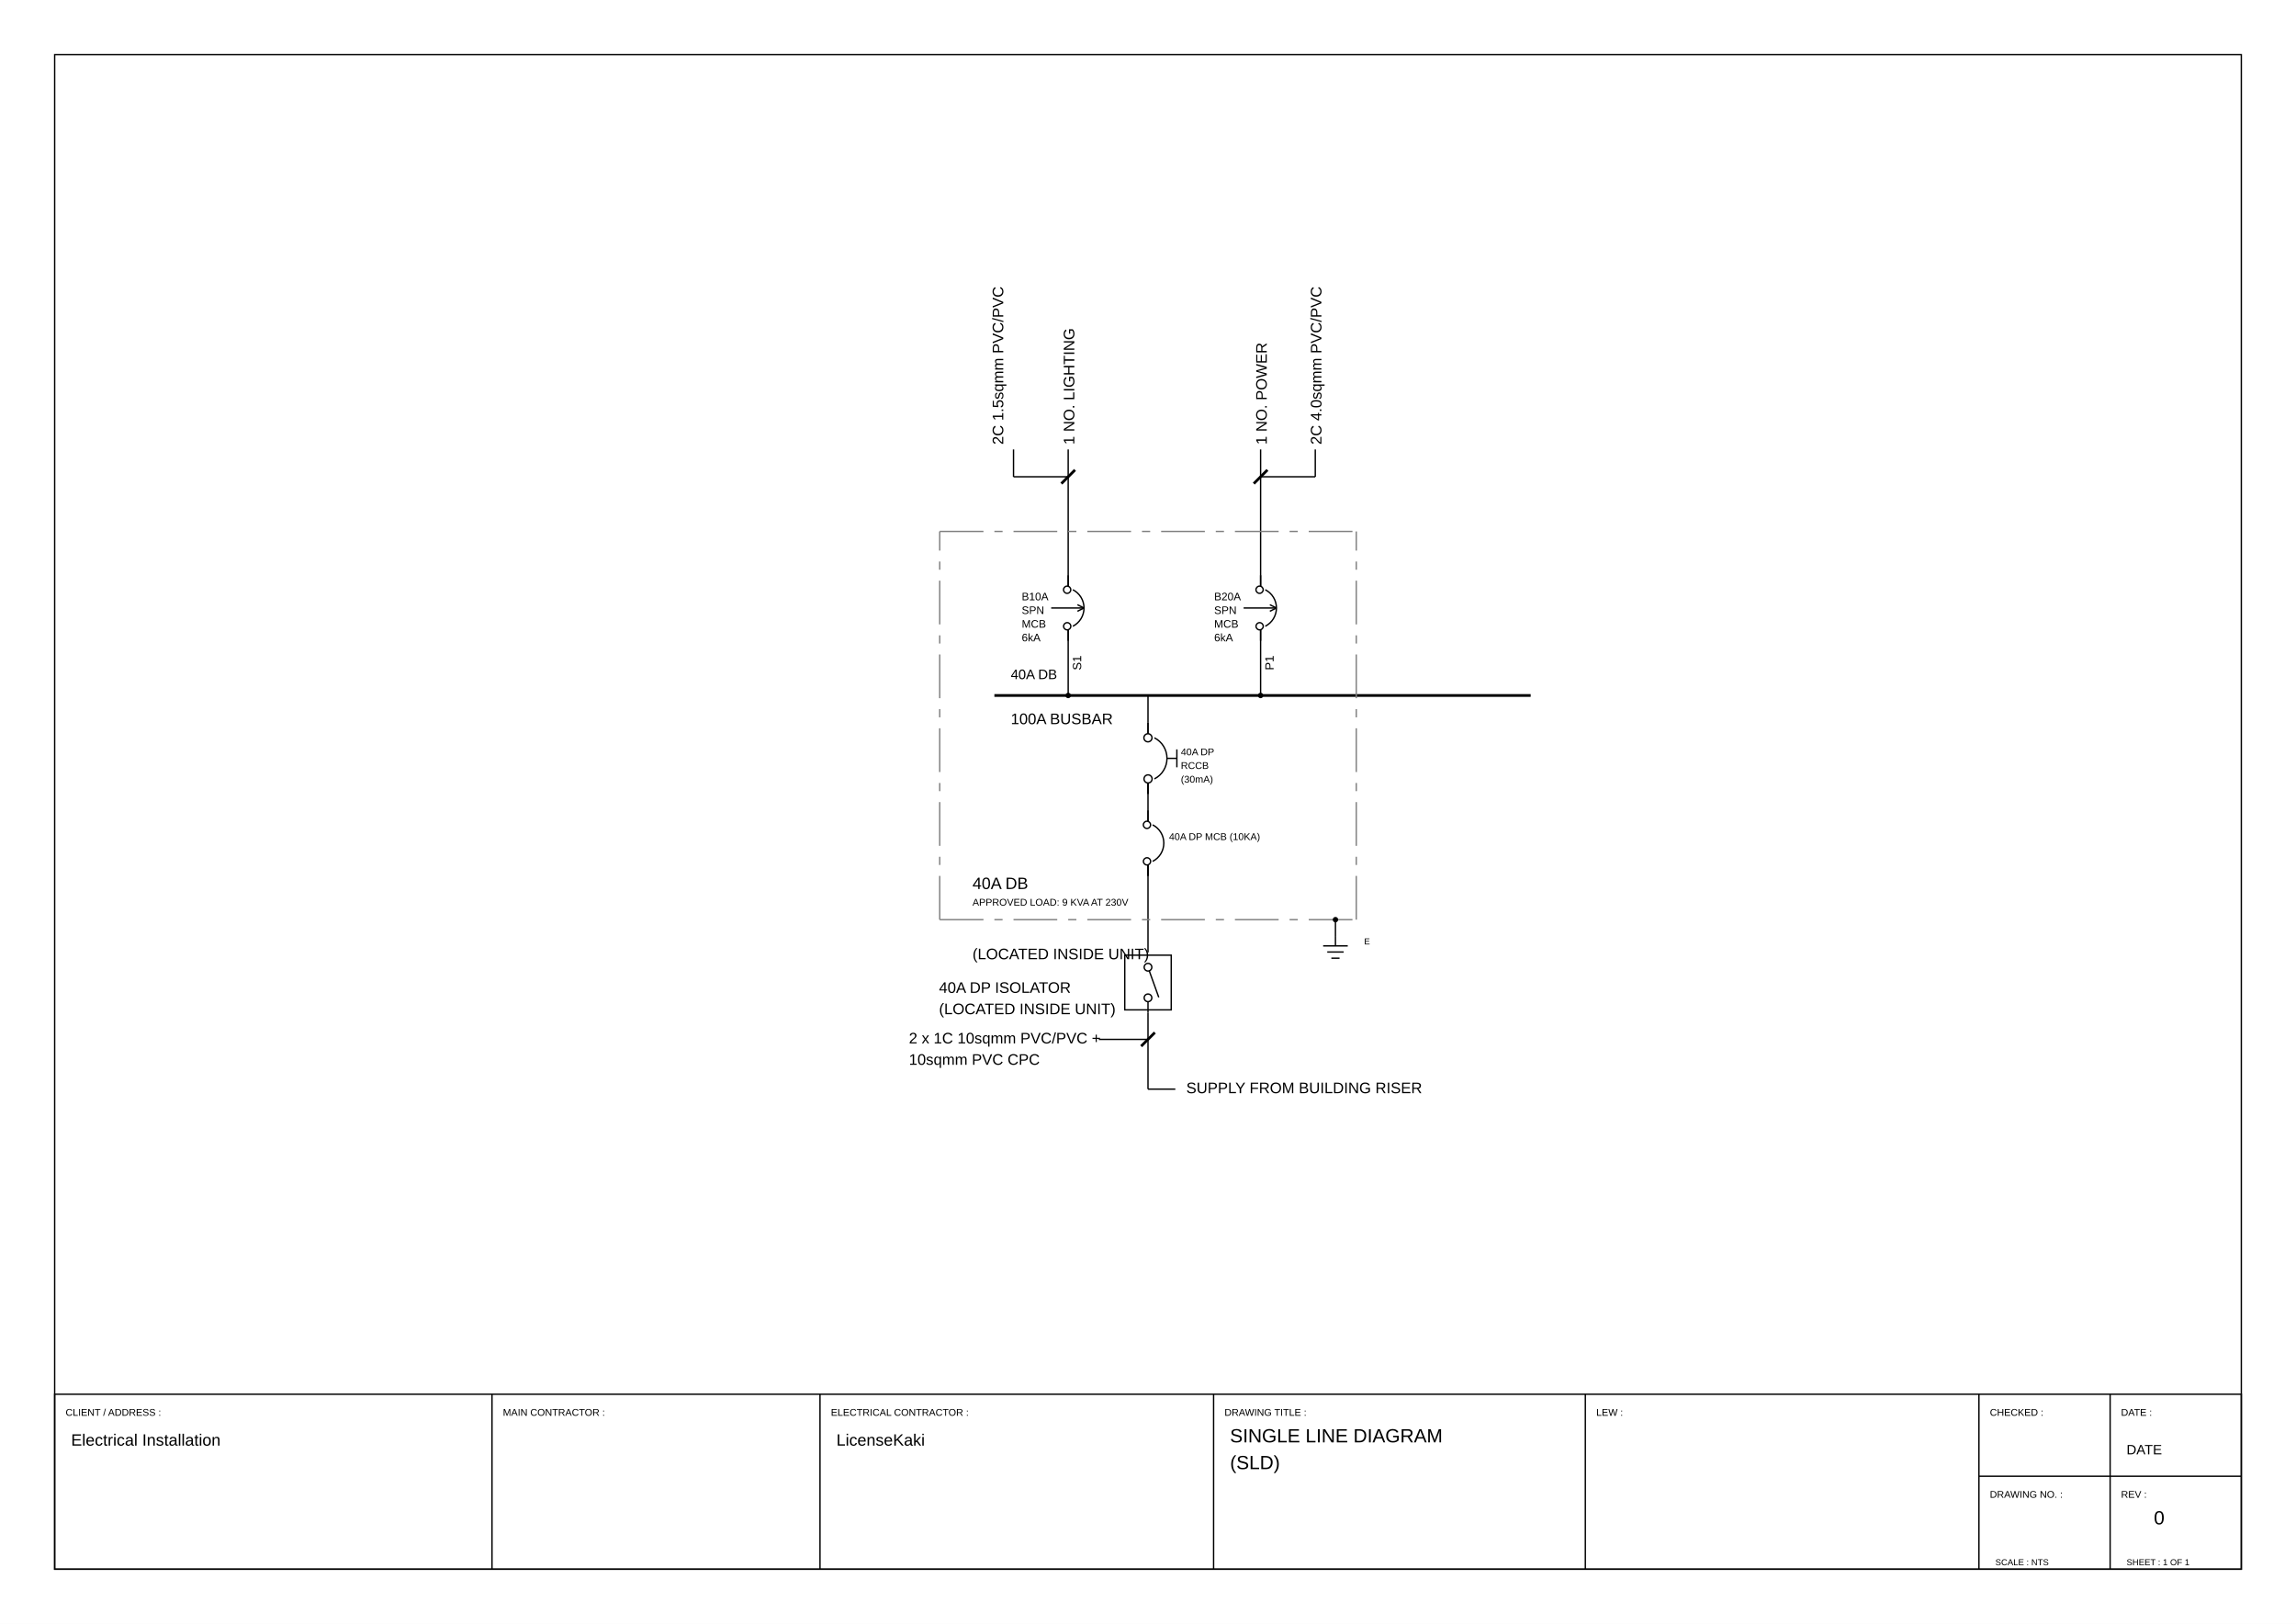
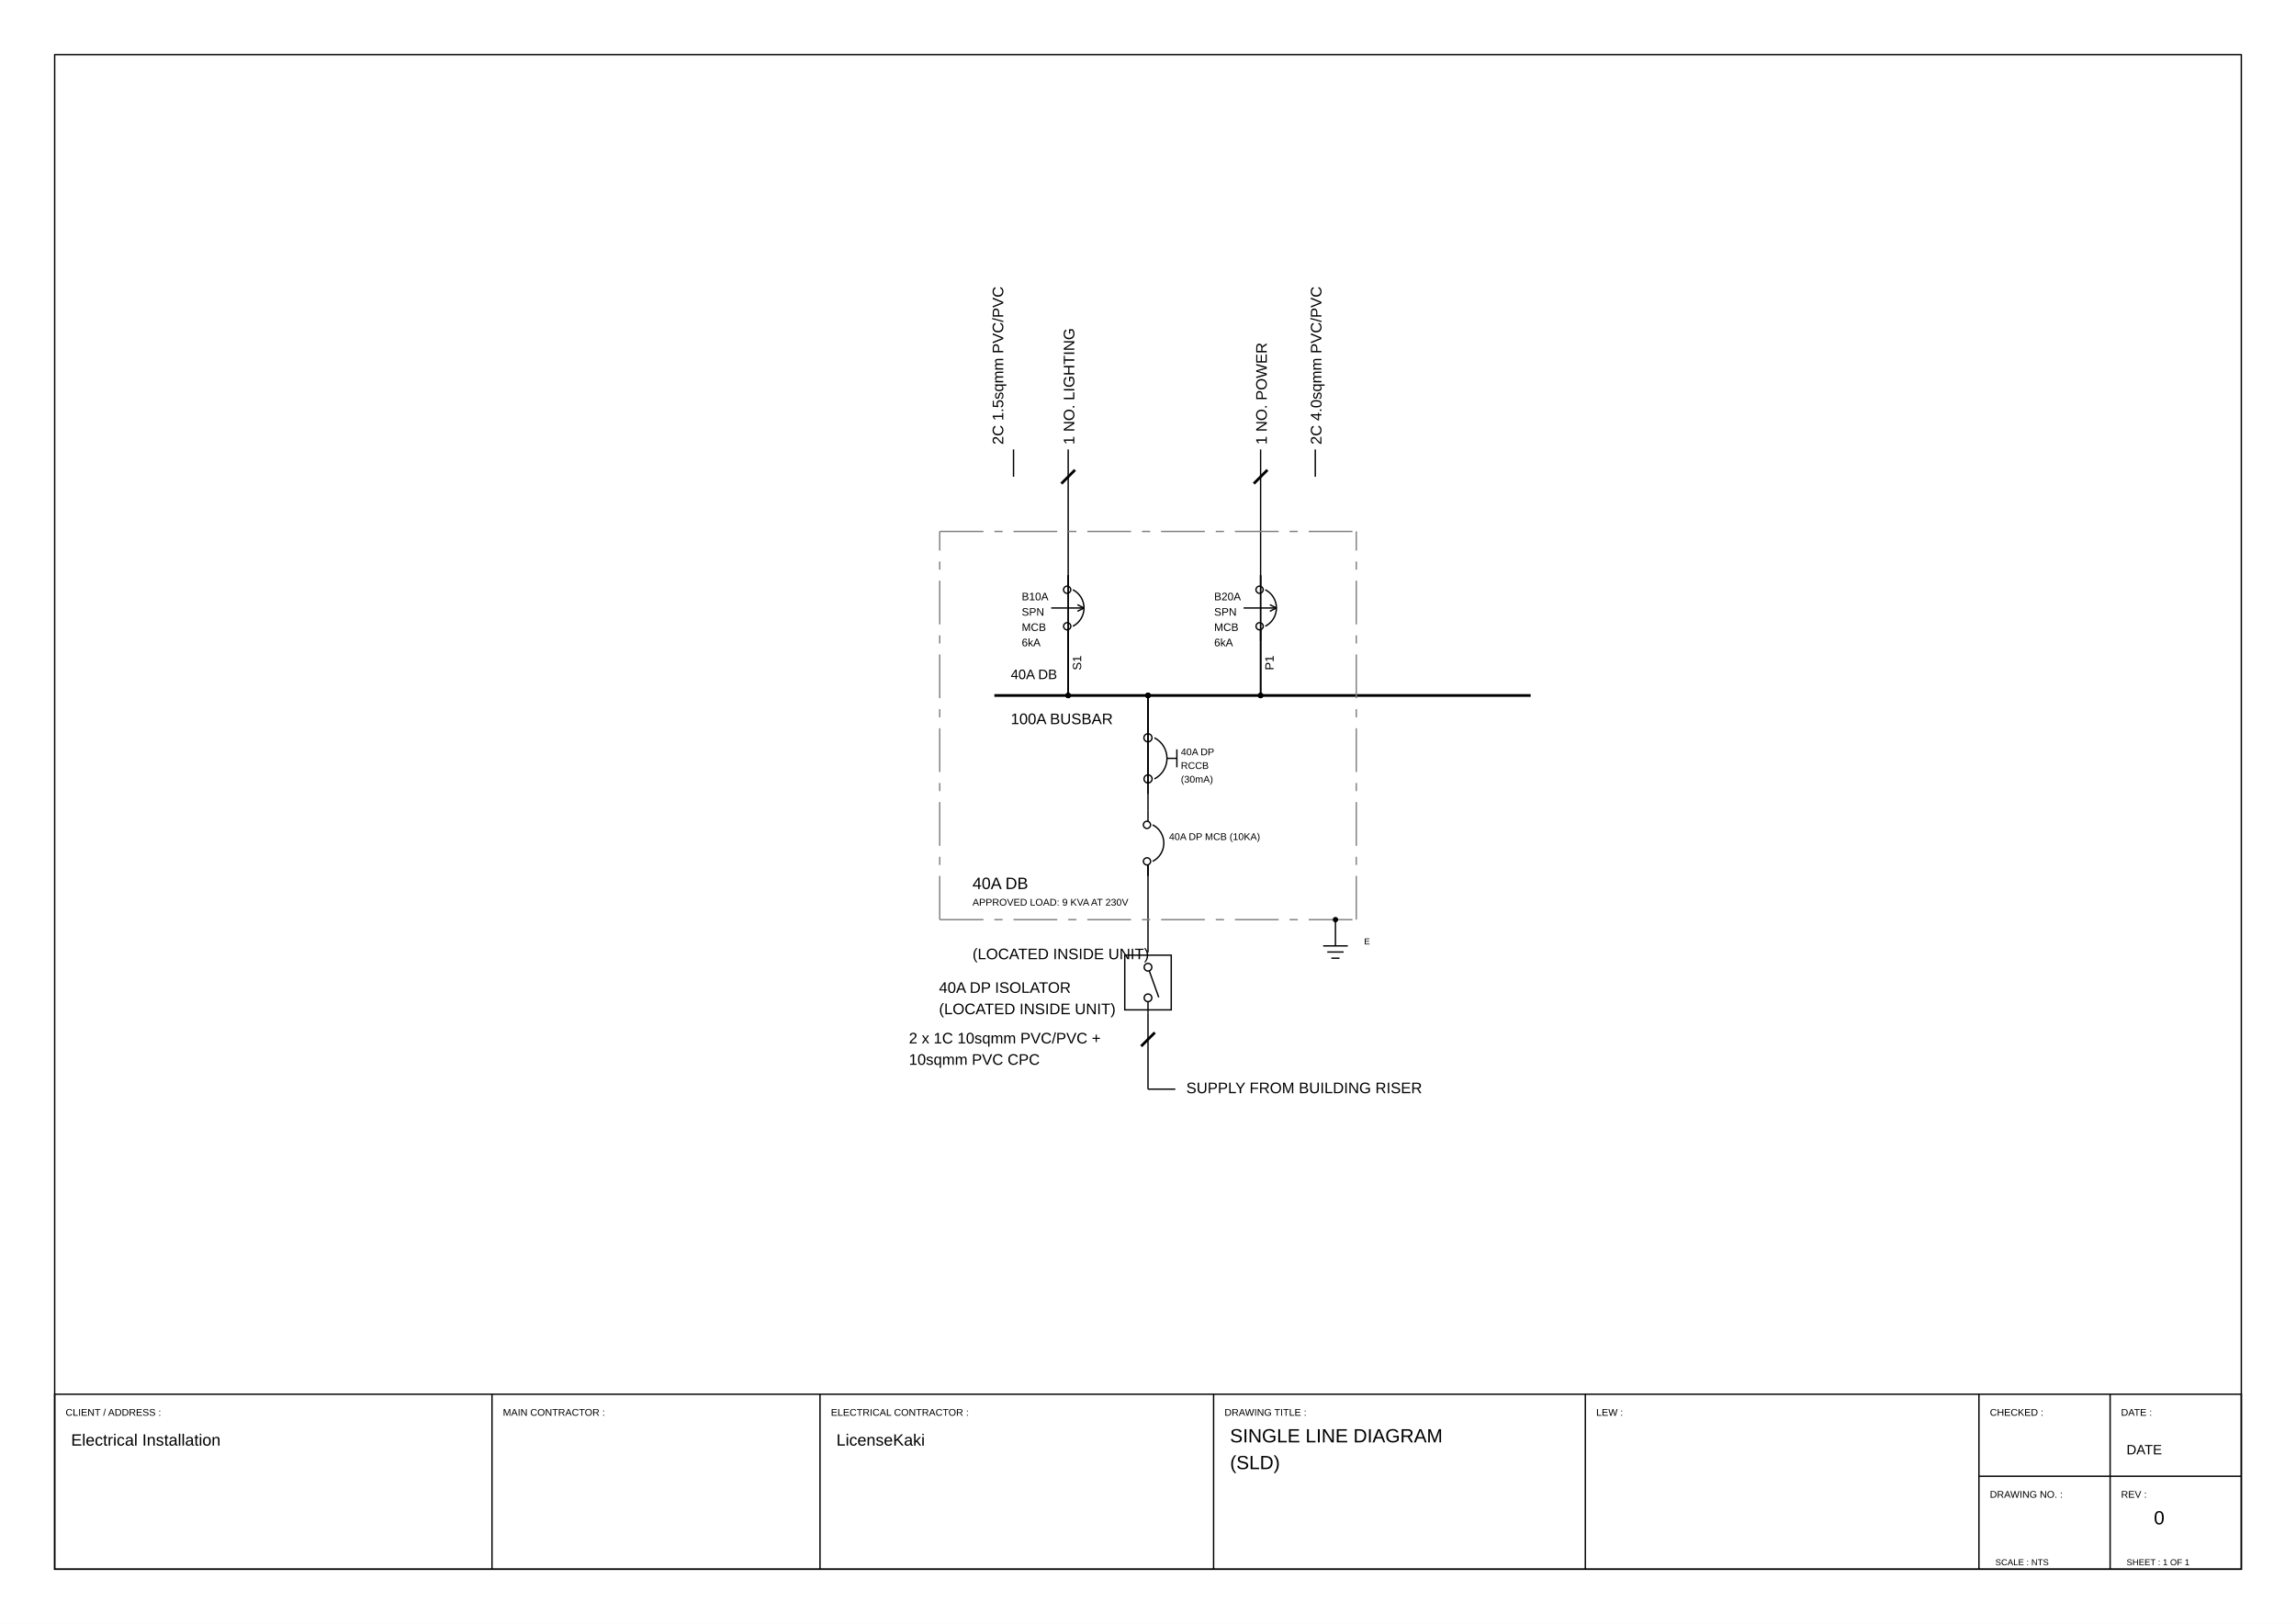
<svg xmlns="http://www.w3.org/2000/svg" viewBox="0 0 420.0 297.0" width="420.0mm" height="297.0mm">
  <rect width="420.0" height="297.0" fill="white" />
  <polygon points="10.00,287.00 410.00,287.00 410.00,10.00 10.00,10.00" stroke="#000000" stroke-width="0.25" fill="none" />
  <polygon points="10.00,287.00 410.00,287.00 410.00,255.00 10.00,255.00" stroke="#000000" stroke-width="0.25" fill="none" />
  <line x1="90.00" y1="255.00" x2="90.00" y2="287.00" stroke="#000000" stroke-width="0.25" fill="none" />
  <line x1="150.00" y1="255.00" x2="150.00" y2="287.00" stroke="#000000" stroke-width="0.25" fill="none" />
  <line x1="222.00" y1="255.00" x2="222.00" y2="287.00" stroke="#000000" stroke-width="0.25" fill="none" />
  <line x1="290.00" y1="255.00" x2="290.00" y2="287.00" stroke="#000000" stroke-width="0.25" fill="none" />
  <line x1="362.00" y1="255.00" x2="362.00" y2="287.00" stroke="#000000" stroke-width="0.25" fill="none" />
  <line x1="362.00" y1="270.00" x2="410.00" y2="270.00" stroke="#000000" stroke-width="0.25" fill="none" />
  <line x1="386.00" y1="255.00" x2="386.00" y2="287.00" stroke="#000000" stroke-width="0.25" fill="none" />
  <text x="12.00" y="258.94" font-family="Arial, Helvetica, sans-serif" font-size="1.8" fill="#000000">CLIENT / ADDRESS :</text>
  <text x="92.00" y="258.94" font-family="Arial, Helvetica, sans-serif" font-size="1.8" fill="#000000">MAIN CONTRACTOR :</text>
  <text x="152.00" y="258.94" font-family="Arial, Helvetica, sans-serif" font-size="1.8" fill="#000000">ELECTRICAL CONTRACTOR :</text>
  <text x="224.00" y="258.94" font-family="Arial, Helvetica, sans-serif" font-size="1.8" fill="#000000">DRAWING TITLE :</text>
  <text x="292.00" y="258.94" font-family="Arial, Helvetica, sans-serif" font-size="1.8" fill="#000000">LEW :</text>
  <text x="364.00" y="258.94" font-family="Arial, Helvetica, sans-serif" font-size="1.8" fill="#000000">CHECKED :</text>
  <text x="388.00" y="258.94" font-family="Arial, Helvetica, sans-serif" font-size="1.8" fill="#000000">DATE :</text>
  <text x="364.00" y="273.94" font-family="Arial, Helvetica, sans-serif" font-size="1.8" fill="#000000">DRAWING NO. :</text>
  <text x="388.00" y="273.94" font-family="Arial, Helvetica, sans-serif" font-size="1.8" fill="#000000">REV :</text>
  <text x="217.00" y="199.94" font-family="Arial, Helvetica, sans-serif" font-size="2.8" fill="#000000">SUPPLY FROM BUILDING RISER</text>
  <text x="166.26" y="190.84" font-family="Arial, Helvetica, sans-serif" font-size="2.8" fill="#000000">
    <tspan x="166.26">2 x 1C 10sqmm PVC/PVC +</tspan>
    <tspan x="166.26" dy="3.9">10sqmm PVC CPC</tspan>
  </text>
  <circle cx="210.00" cy="182.50" r="0.70" stroke="#000000" stroke-width="0.25" fill="none" />
  <circle cx="210.00" cy="176.90" r="0.70" stroke="#000000" stroke-width="0.25" fill="none" />
  <polyline points="210.23,177.56 211.97,182.41" stroke="#000000" stroke-width="0.25" fill="none" />
  <polygon points="205.75,184.70 214.25,184.70 214.25,174.70 205.75,174.70" stroke="#000000" stroke-width="0.25" fill="none" />
  <text x="171.77" y="181.59" font-family="Arial, Helvetica, sans-serif" font-size="2.8" fill="#000000">
    <tspan x="171.77">40A DP ISOLATOR</tspan>
    <tspan x="171.77" dy="3.9">(LOCATED INSIDE UNIT)</tspan>
  </text>
  <path d="M 210.85,157.54 A 3.75,3.75 0 0,0 210.85,150.86" stroke="#000000" stroke-width="0.25" fill="none" />
  <circle cx="209.81" cy="150.86" r="0.66" stroke="#000000" stroke-width="0.25" fill="none" />
  <circle cx="209.82" cy="157.54" r="0.66" stroke="#000000" stroke-width="0.25" fill="none" />
  <line x1="210.00" y1="158.20" x2="210.00" y2="160.20" stroke="#000000" stroke-width="0.25" fill="none" />
  <line x1="210.00" y1="150.20" x2="210.00" y2="148.20" stroke="#000000" stroke-width="0.25" fill="none" />
  <text x="213.85" y="153.64" font-family="Arial, Helvetica, sans-serif" font-size="1.8" fill="#000000">40A DP MCB (10KA)</text>
  <path d="M 211.17,142.46 A 4.22,4.22 0 0,0 211.17,134.94" stroke="#000000" stroke-width="0.25" fill="none" />
  <circle cx="209.99" cy="134.94" r="0.74" stroke="#000000" stroke-width="0.25" fill="none" />
  <circle cx="210.01" cy="142.46" r="0.74" stroke="#000000" stroke-width="0.25" fill="none" />
  <line x1="213.47" y1="138.70" x2="215.28" y2="138.70" stroke="#000000" stroke-width="0.25" fill="none" />
  <line x1="215.28" y1="140.34" x2="215.28" y2="137.06" stroke="#000000" stroke-width="0.25" fill="none" />
  <line x1="210.00" y1="143.20" x2="210.00" y2="145.20" stroke="#000000" stroke-width="0.25" fill="none" />
  <line x1="210.00" y1="134.20" x2="210.00" y2="132.20" stroke="#000000" stroke-width="0.25" fill="none" />
  <text x="216.01" y="138.14" font-family="Arial, Helvetica, sans-serif" font-size="1.8" fill="#000000">
    <tspan x="216.01">40A DP</tspan>
    <tspan x="216.01" dy="2.5">RCCB </tspan>
    <tspan x="216.01" dy="2.5">(30mA)</tspan>
  </text>
  <line x1="181.90" y1="127.20" x2="280.00" y2="127.20" stroke="#000000" stroke-width="0.50" fill="none" />
  <text x="184.90" y="124.20" font-family="Arial, Helvetica, sans-serif" font-size="2.5" fill="#000000">40A DB</text>
  <text x="184.90" y="132.44" font-family="Arial, Helvetica, sans-serif" font-size="2.8" fill="#000000">100A BUSBAR</text>
  <text x="196.90" y="123.46" font-family="Arial, Helvetica, sans-serif" font-size="2.2" fill="#000000" transform="rotate(-90.0,196.90,122.58)">S1</text>
  <path d="M 196.25,114.54 A 3.75,3.75 0 0,0 196.25,107.86" stroke="#000000" stroke-width="0.25" fill="none" />
  <circle cx="195.21" cy="107.86" r="0.66" stroke="#000000" stroke-width="0.25" fill="none" />
  <circle cx="195.22" cy="114.54" r="0.66" stroke="#000000" stroke-width="0.25" fill="none" />
  <line x1="195.40" y1="115.20" x2="195.40" y2="117.20" stroke="#000000" stroke-width="0.25" fill="none" />
  <line x1="195.40" y1="107.20" x2="195.40" y2="105.20" stroke="#000000" stroke-width="0.25" fill="none" />
  <line x1="192.29" y1="111.20" x2="198.29" y2="111.20" stroke="#000000" stroke-width="0.25" fill="none" />
  <line x1="198.29" y1="111.20" x2="197.09" y2="110.60" stroke="#000000" stroke-width="0.25" fill="none" />
  <line x1="198.29" y1="111.20" x2="197.09" y2="111.80" stroke="#000000" stroke-width="0.25" fill="none" />
-   <text x="186.90" y="109.80" font-family="Arial, Helvetica, sans-serif" font-size="2.0" fill="#000000">B10A</text>
-   <text x="186.90" y="112.30" font-family="Arial, Helvetica, sans-serif" font-size="2.0" fill="#000000">SPN</text>
-   <text x="186.90" y="114.80" font-family="Arial, Helvetica, sans-serif" font-size="2.0" fill="#000000">MCB</text>
-   <text x="186.90" y="117.30" font-family="Arial, Helvetica, sans-serif" font-size="2.0" fill="#000000">6kA</text>
+   <text x="186.90" y="109.80" font-family="Arial, Helvetica, sans-serif" font-size="2.0" fill="#000000">
+     <tspan x="186.90">B10A</tspan>
+     <tspan x="186.90" dy="2.8">SPN</tspan>
+     <tspan x="186.90" dy="2.8">MCB</tspan>
+     <tspan x="186.90" dy="2.8">6kA</tspan>
+   </text>
  <text x="195.40" y="82.44" font-family="Arial, Helvetica, sans-serif" font-size="2.8" fill="#000000" transform="rotate(-90.0,195.40,81.32)">1 NO. LIGHTING</text>
  <text x="232.10" y="123.46" font-family="Arial, Helvetica, sans-serif" font-size="2.2" fill="#000000" transform="rotate(-90.0,232.10,122.58)">P1</text>
  <path d="M 231.45,114.54 A 3.75,3.75 0 0,0 231.45,107.86" stroke="#000000" stroke-width="0.25" fill="none" />
  <circle cx="230.41" cy="107.86" r="0.66" stroke="#000000" stroke-width="0.25" fill="none" />
  <circle cx="230.42" cy="114.54" r="0.66" stroke="#000000" stroke-width="0.25" fill="none" />
  <line x1="230.60" y1="115.20" x2="230.60" y2="117.20" stroke="#000000" stroke-width="0.25" fill="none" />
  <line x1="230.60" y1="107.20" x2="230.60" y2="105.20" stroke="#000000" stroke-width="0.25" fill="none" />
  <line x1="227.49" y1="111.20" x2="233.49" y2="111.20" stroke="#000000" stroke-width="0.25" fill="none" />
  <line x1="233.49" y1="111.20" x2="232.29" y2="110.60" stroke="#000000" stroke-width="0.25" fill="none" />
  <line x1="233.49" y1="111.20" x2="232.29" y2="111.80" stroke="#000000" stroke-width="0.25" fill="none" />
-   <text x="222.10" y="109.80" font-family="Arial, Helvetica, sans-serif" font-size="2.0" fill="#000000">B20A</text>
-   <text x="222.10" y="112.30" font-family="Arial, Helvetica, sans-serif" font-size="2.0" fill="#000000">SPN</text>
-   <text x="222.10" y="114.80" font-family="Arial, Helvetica, sans-serif" font-size="2.0" fill="#000000">MCB</text>
-   <text x="222.10" y="117.30" font-family="Arial, Helvetica, sans-serif" font-size="2.0" fill="#000000">6kA</text>
+   <text x="222.10" y="109.80" font-family="Arial, Helvetica, sans-serif" font-size="2.0" fill="#000000">
+     <tspan x="222.10">B20A</tspan>
+     <tspan x="222.10" dy="2.8">SPN</tspan>
+     <tspan x="222.10" dy="2.8">MCB</tspan>
+     <tspan x="222.10" dy="2.8">6kA</tspan>
+   </text>
  <text x="230.60" y="82.44" font-family="Arial, Helvetica, sans-serif" font-size="2.8" fill="#000000" transform="rotate(-90.0,230.60,81.32)">1 NO. POWER</text>
  <text x="182.40" y="82.44" font-family="Arial, Helvetica, sans-serif" font-size="2.8" fill="#000000" transform="rotate(-90.0,182.40,81.32)">2C 1.5sqmm PVC/PVC</text>
  <text x="240.60" y="82.44" font-family="Arial, Helvetica, sans-serif" font-size="2.8" fill="#000000" transform="rotate(-90.0,240.60,81.32)">2C 4.0sqmm PVC/PVC</text>
  <text x="177.90" y="162.60" font-family="Arial, Helvetica, sans-serif" font-size="3.0" fill="#000000">40A DB</text>
  <text x="177.90" y="165.64" font-family="Arial, Helvetica, sans-serif" font-size="1.8" fill="#000000">APPROVED LOAD: 9 KVA AT 230V</text>
  <text x="177.90" y="175.44" font-family="Arial, Helvetica, sans-serif" font-size="2.8" fill="#000000">(LOCATED INSIDE UNIT)</text>
  <line x1="244.29" y1="171.20" x2="244.29" y2="173.00" stroke="#000000" stroke-width="0.25" fill="none" />
  <line x1="242.04" y1="173.00" x2="246.54" y2="173.00" stroke="#000000" stroke-width="0.25" fill="none" />
  <line x1="242.79" y1="174.12" x2="245.79" y2="174.12" stroke="#000000" stroke-width="0.25" fill="none" />
  <line x1="243.54" y1="175.25" x2="245.04" y2="175.25" stroke="#000000" stroke-width="0.25" fill="none" />
  <text x="249.54" y="172.73" font-family="Arial, Helvetica, sans-serif" font-size="1.6" fill="#000000">E</text>
  <line x1="210.00" y1="199.20" x2="215.00" y2="199.20" stroke="#000000" stroke-width="0.25" fill="none" />
  <line x1="210.00" y1="199.20" x2="210.00" y2="185.20" stroke="#000000" stroke-width="0.25" fill="none" />
-   <line x1="210.00" y1="190.10" x2="201.00" y2="190.10" stroke="#000000" stroke-width="0.25" fill="none" />
  <line x1="210.00" y1="185.20" x2="210.00" y2="183.20" stroke="#000000" stroke-width="0.25" fill="none" />
  <line x1="210.00" y1="174.20" x2="210.00" y2="172.20" stroke="#000000" stroke-width="0.25" fill="none" />
  <line x1="210.00" y1="172.20" x2="210.00" y2="158.20" stroke="#000000" stroke-width="0.25" fill="none" />
  <line x1="210.00" y1="160.20" x2="210.00" y2="158.20" stroke="#000000" stroke-width="0.25" fill="none" />
-   <line x1="210.00" y1="150.20" x2="210.00" y2="148.20" stroke="#000000" stroke-width="0.25" fill="none" />
-   <line x1="210.00" y1="148.20" x2="210.00" y2="143.20" stroke="#000000" stroke-width="0.25" fill="none" />
-   <line x1="210.00" y1="145.20" x2="210.00" y2="143.20" stroke="#000000" stroke-width="0.25" fill="none" />
-   <line x1="210.00" y1="134.20" x2="210.00" y2="132.20" stroke="#000000" stroke-width="0.25" fill="none" />
+   <line x1="210.00" y1="127.20" x2="210.00" y2="148.20" stroke="#000000" stroke-width="0.25" fill="none" />
+   <line x1="210.00" y1="127.20" x2="210.00" y2="143.20" stroke="#000000" stroke-width="0.25" fill="none" />
+   <line x1="210.00" y1="127.20" x2="210.00" y2="143.20" stroke="#000000" stroke-width="0.25" fill="none" />
+   <line x1="210.00" y1="127.20" x2="210.00" y2="132.20" stroke="#000000" stroke-width="0.25" fill="none" />
  <line x1="210.00" y1="132.20" x2="210.00" y2="127.20" stroke="#000000" stroke-width="0.25" fill="none" />
  <line x1="195.40" y1="127.20" x2="195.40" y2="115.20" stroke="#000000" stroke-width="0.25" fill="none" />
-   <line x1="195.40" y1="107.20" x2="195.40" y2="105.20" stroke="#000000" stroke-width="0.25" fill="none" />
-   <line x1="195.40" y1="105.20" x2="195.40" y2="82.20" stroke="#000000" stroke-width="0.25" fill="none" />
+   <line x1="195.40" y1="127.20" x2="195.40" y2="105.20" stroke="#000000" stroke-width="0.25" fill="none" />
+   <line x1="195.40" y1="127.20" x2="195.40" y2="82.20" stroke="#000000" stroke-width="0.25" fill="none" />
  <line x1="230.60" y1="127.20" x2="230.60" y2="115.20" stroke="#000000" stroke-width="0.25" fill="none" />
-   <line x1="230.60" y1="107.20" x2="230.60" y2="105.20" stroke="#000000" stroke-width="0.25" fill="none" />
-   <line x1="230.60" y1="105.20" x2="230.60" y2="82.20" stroke="#000000" stroke-width="0.25" fill="none" />
-   <line x1="185.40" y1="87.20" x2="195.40" y2="87.20" stroke="#000000" stroke-width="0.25" fill="none" />
+   <line x1="230.60" y1="127.20" x2="230.60" y2="105.20" stroke="#000000" stroke-width="0.25" fill="none" />
+   <line x1="230.60" y1="127.20" x2="230.60" y2="82.20" stroke="#000000" stroke-width="0.25" fill="none" />
  <line x1="185.40" y1="87.20" x2="185.40" y2="82.20" stroke="#000000" stroke-width="0.25" fill="none" />
-   <line x1="230.60" y1="87.20" x2="240.60" y2="87.20" stroke="#000000" stroke-width="0.25" fill="none" />
  <line x1="240.60" y1="87.20" x2="240.60" y2="82.20" stroke="#000000" stroke-width="0.25" fill="none" />
  <line x1="244.29" y1="168.20" x2="244.29" y2="171.20" stroke="#000000" stroke-width="0.25" fill="none" />
  <line x1="208.75" y1="191.35" x2="211.25" y2="188.85" stroke="#000000" stroke-width="0.50" fill="none" />
  <line x1="194.15" y1="88.45" x2="196.65" y2="85.95" stroke="#000000" stroke-width="0.50" fill="none" />
  <line x1="229.35" y1="88.45" x2="231.85" y2="85.95" stroke="#000000" stroke-width="0.50" fill="none" />
  <line x1="171.90" y1="168.20" x2="179.90" y2="168.20" stroke="#808080" stroke-width="0.25" fill="none" />
  <line x1="181.90" y1="168.20" x2="183.40" y2="168.20" stroke="#808080" stroke-width="0.25" fill="none" />
  <line x1="185.40" y1="168.20" x2="193.40" y2="168.20" stroke="#808080" stroke-width="0.25" fill="none" />
  <line x1="195.40" y1="168.20" x2="196.90" y2="168.20" stroke="#808080" stroke-width="0.25" fill="none" />
  <line x1="198.90" y1="168.20" x2="206.90" y2="168.20" stroke="#808080" stroke-width="0.25" fill="none" />
  <line x1="208.90" y1="168.20" x2="210.40" y2="168.20" stroke="#808080" stroke-width="0.25" fill="none" />
  <line x1="212.40" y1="168.20" x2="220.40" y2="168.20" stroke="#808080" stroke-width="0.25" fill="none" />
  <line x1="222.40" y1="168.20" x2="223.90" y2="168.20" stroke="#808080" stroke-width="0.25" fill="none" />
  <line x1="225.90" y1="168.20" x2="233.90" y2="168.20" stroke="#808080" stroke-width="0.25" fill="none" />
  <line x1="235.90" y1="168.20" x2="237.40" y2="168.20" stroke="#808080" stroke-width="0.25" fill="none" />
  <line x1="239.40" y1="168.20" x2="247.40" y2="168.20" stroke="#808080" stroke-width="0.25" fill="none" />
  <line x1="171.90" y1="97.20" x2="179.90" y2="97.20" stroke="#808080" stroke-width="0.25" fill="none" />
  <line x1="181.90" y1="97.20" x2="183.40" y2="97.20" stroke="#808080" stroke-width="0.25" fill="none" />
  <line x1="185.40" y1="97.20" x2="193.40" y2="97.20" stroke="#808080" stroke-width="0.25" fill="none" />
  <line x1="195.40" y1="97.20" x2="196.90" y2="97.20" stroke="#808080" stroke-width="0.25" fill="none" />
  <line x1="198.90" y1="97.20" x2="206.90" y2="97.20" stroke="#808080" stroke-width="0.25" fill="none" />
  <line x1="208.90" y1="97.20" x2="210.40" y2="97.20" stroke="#808080" stroke-width="0.25" fill="none" />
  <line x1="212.40" y1="97.20" x2="220.40" y2="97.20" stroke="#808080" stroke-width="0.25" fill="none" />
  <line x1="222.40" y1="97.20" x2="223.90" y2="97.20" stroke="#808080" stroke-width="0.25" fill="none" />
  <line x1="225.90" y1="97.20" x2="233.90" y2="97.20" stroke="#808080" stroke-width="0.25" fill="none" />
  <line x1="235.90" y1="97.20" x2="237.40" y2="97.20" stroke="#808080" stroke-width="0.25" fill="none" />
  <line x1="239.40" y1="97.20" x2="247.40" y2="97.20" stroke="#808080" stroke-width="0.25" fill="none" />
  <line x1="171.90" y1="168.20" x2="171.90" y2="160.20" stroke="#808080" stroke-width="0.25" fill="none" />
  <line x1="171.90" y1="158.20" x2="171.90" y2="156.70" stroke="#808080" stroke-width="0.25" fill="none" />
  <line x1="171.90" y1="154.70" x2="171.90" y2="146.70" stroke="#808080" stroke-width="0.25" fill="none" />
  <line x1="171.90" y1="144.70" x2="171.90" y2="143.20" stroke="#808080" stroke-width="0.25" fill="none" />
  <line x1="171.90" y1="141.20" x2="171.90" y2="133.20" stroke="#808080" stroke-width="0.25" fill="none" />
  <line x1="171.90" y1="131.20" x2="171.90" y2="129.70" stroke="#808080" stroke-width="0.25" fill="none" />
  <line x1="171.90" y1="127.70" x2="171.90" y2="119.70" stroke="#808080" stroke-width="0.25" fill="none" />
  <line x1="171.90" y1="117.70" x2="171.90" y2="116.20" stroke="#808080" stroke-width="0.25" fill="none" />
  <line x1="171.90" y1="114.20" x2="171.90" y2="106.20" stroke="#808080" stroke-width="0.25" fill="none" />
  <line x1="171.90" y1="104.20" x2="171.90" y2="102.70" stroke="#808080" stroke-width="0.25" fill="none" />
  <line x1="171.90" y1="100.70" x2="171.90" y2="97.20" stroke="#808080" stroke-width="0.25" fill="none" />
  <line x1="248.10" y1="168.20" x2="248.10" y2="160.20" stroke="#808080" stroke-width="0.25" fill="none" />
  <line x1="248.10" y1="158.20" x2="248.10" y2="156.70" stroke="#808080" stroke-width="0.25" fill="none" />
  <line x1="248.10" y1="154.70" x2="248.10" y2="146.70" stroke="#808080" stroke-width="0.25" fill="none" />
  <line x1="248.10" y1="144.70" x2="248.10" y2="143.20" stroke="#808080" stroke-width="0.25" fill="none" />
  <line x1="248.10" y1="141.20" x2="248.10" y2="133.20" stroke="#808080" stroke-width="0.25" fill="none" />
  <line x1="248.10" y1="131.20" x2="248.10" y2="129.70" stroke="#808080" stroke-width="0.25" fill="none" />
  <line x1="248.10" y1="127.70" x2="248.10" y2="119.70" stroke="#808080" stroke-width="0.25" fill="none" />
  <line x1="248.10" y1="117.70" x2="248.10" y2="116.20" stroke="#808080" stroke-width="0.25" fill="none" />
  <line x1="248.10" y1="114.20" x2="248.10" y2="106.20" stroke="#808080" stroke-width="0.25" fill="none" />
  <line x1="248.10" y1="104.20" x2="248.10" y2="102.70" stroke="#808080" stroke-width="0.25" fill="none" />
  <line x1="248.10" y1="100.70" x2="248.10" y2="97.20" stroke="#808080" stroke-width="0.25" fill="none" />
  <circle cx="195.40" cy="127.20" r="0.50" fill="rgb(0,0,0)" stroke="none" />
  <circle cx="230.60" cy="127.20" r="0.50" fill="rgb(0,0,0)" stroke="none" />
  <circle cx="244.29" cy="168.20" r="0.50" fill="rgb(0,0,0)" stroke="none" />
+   <circle cx="210.00" cy="127.20" r="0.50" fill="rgb(0,0,0)" stroke="none" />
+   <circle cx="210.00" cy="127.20" r="0.50" fill="rgb(0,0,0)" stroke="none" />
+   <circle cx="210.00" cy="127.20" r="0.50" fill="rgb(0,0,0)" stroke="none" />
+   <circle cx="210.00" cy="127.20" r="0.50" fill="rgb(0,0,0)" stroke="none" />
+   <circle cx="195.40" cy="127.20" r="0.50" fill="rgb(0,0,0)" stroke="none" />
+   <circle cx="195.40" cy="127.20" r="0.50" fill="rgb(0,0,0)" stroke="none" />
+   <circle cx="230.60" cy="127.20" r="0.50" fill="rgb(0,0,0)" stroke="none" />
+   <circle cx="230.60" cy="127.20" r="0.50" fill="rgb(0,0,0)" stroke="none" />
  <text x="13.00" y="264.40" font-family="Arial, Helvetica, sans-serif" font-size="3.0" fill="#000000">Electrical Installation</text>
  <text x="153.00" y="264.40" font-family="Arial, Helvetica, sans-serif" font-size="3.0" fill="#000000">LicenseKaki</text>
  <text x="225.00" y="263.80" font-family="Arial, Helvetica, sans-serif" font-size="3.5" fill="#000000">
    <tspan x="225.00">SINGLE LINE DIAGRAM</tspan>
    <tspan x="225.00" dy="4.9">(SLD)</tspan>
  </text>
  <text x="389.00" y="266.00" font-family="Arial, Helvetica, sans-serif" font-size="2.5" fill="#000000">DATE</text>
  <text x="365.00" y="278.00" font-family="Arial, Helvetica, sans-serif" font-size="2.5" fill="#000000" />
  <text x="394.00" y="278.80" font-family="Arial, Helvetica, sans-serif" font-size="3.5" fill="#000000">0</text>
  <text x="365.00" y="286.28" font-family="Arial, Helvetica, sans-serif" font-size="1.6" fill="#000000">SCALE : NTS</text>
  <text x="389.00" y="286.28" font-family="Arial, Helvetica, sans-serif" font-size="1.6" fill="#000000">SHEET : 1 OF 1</text>
</svg>
